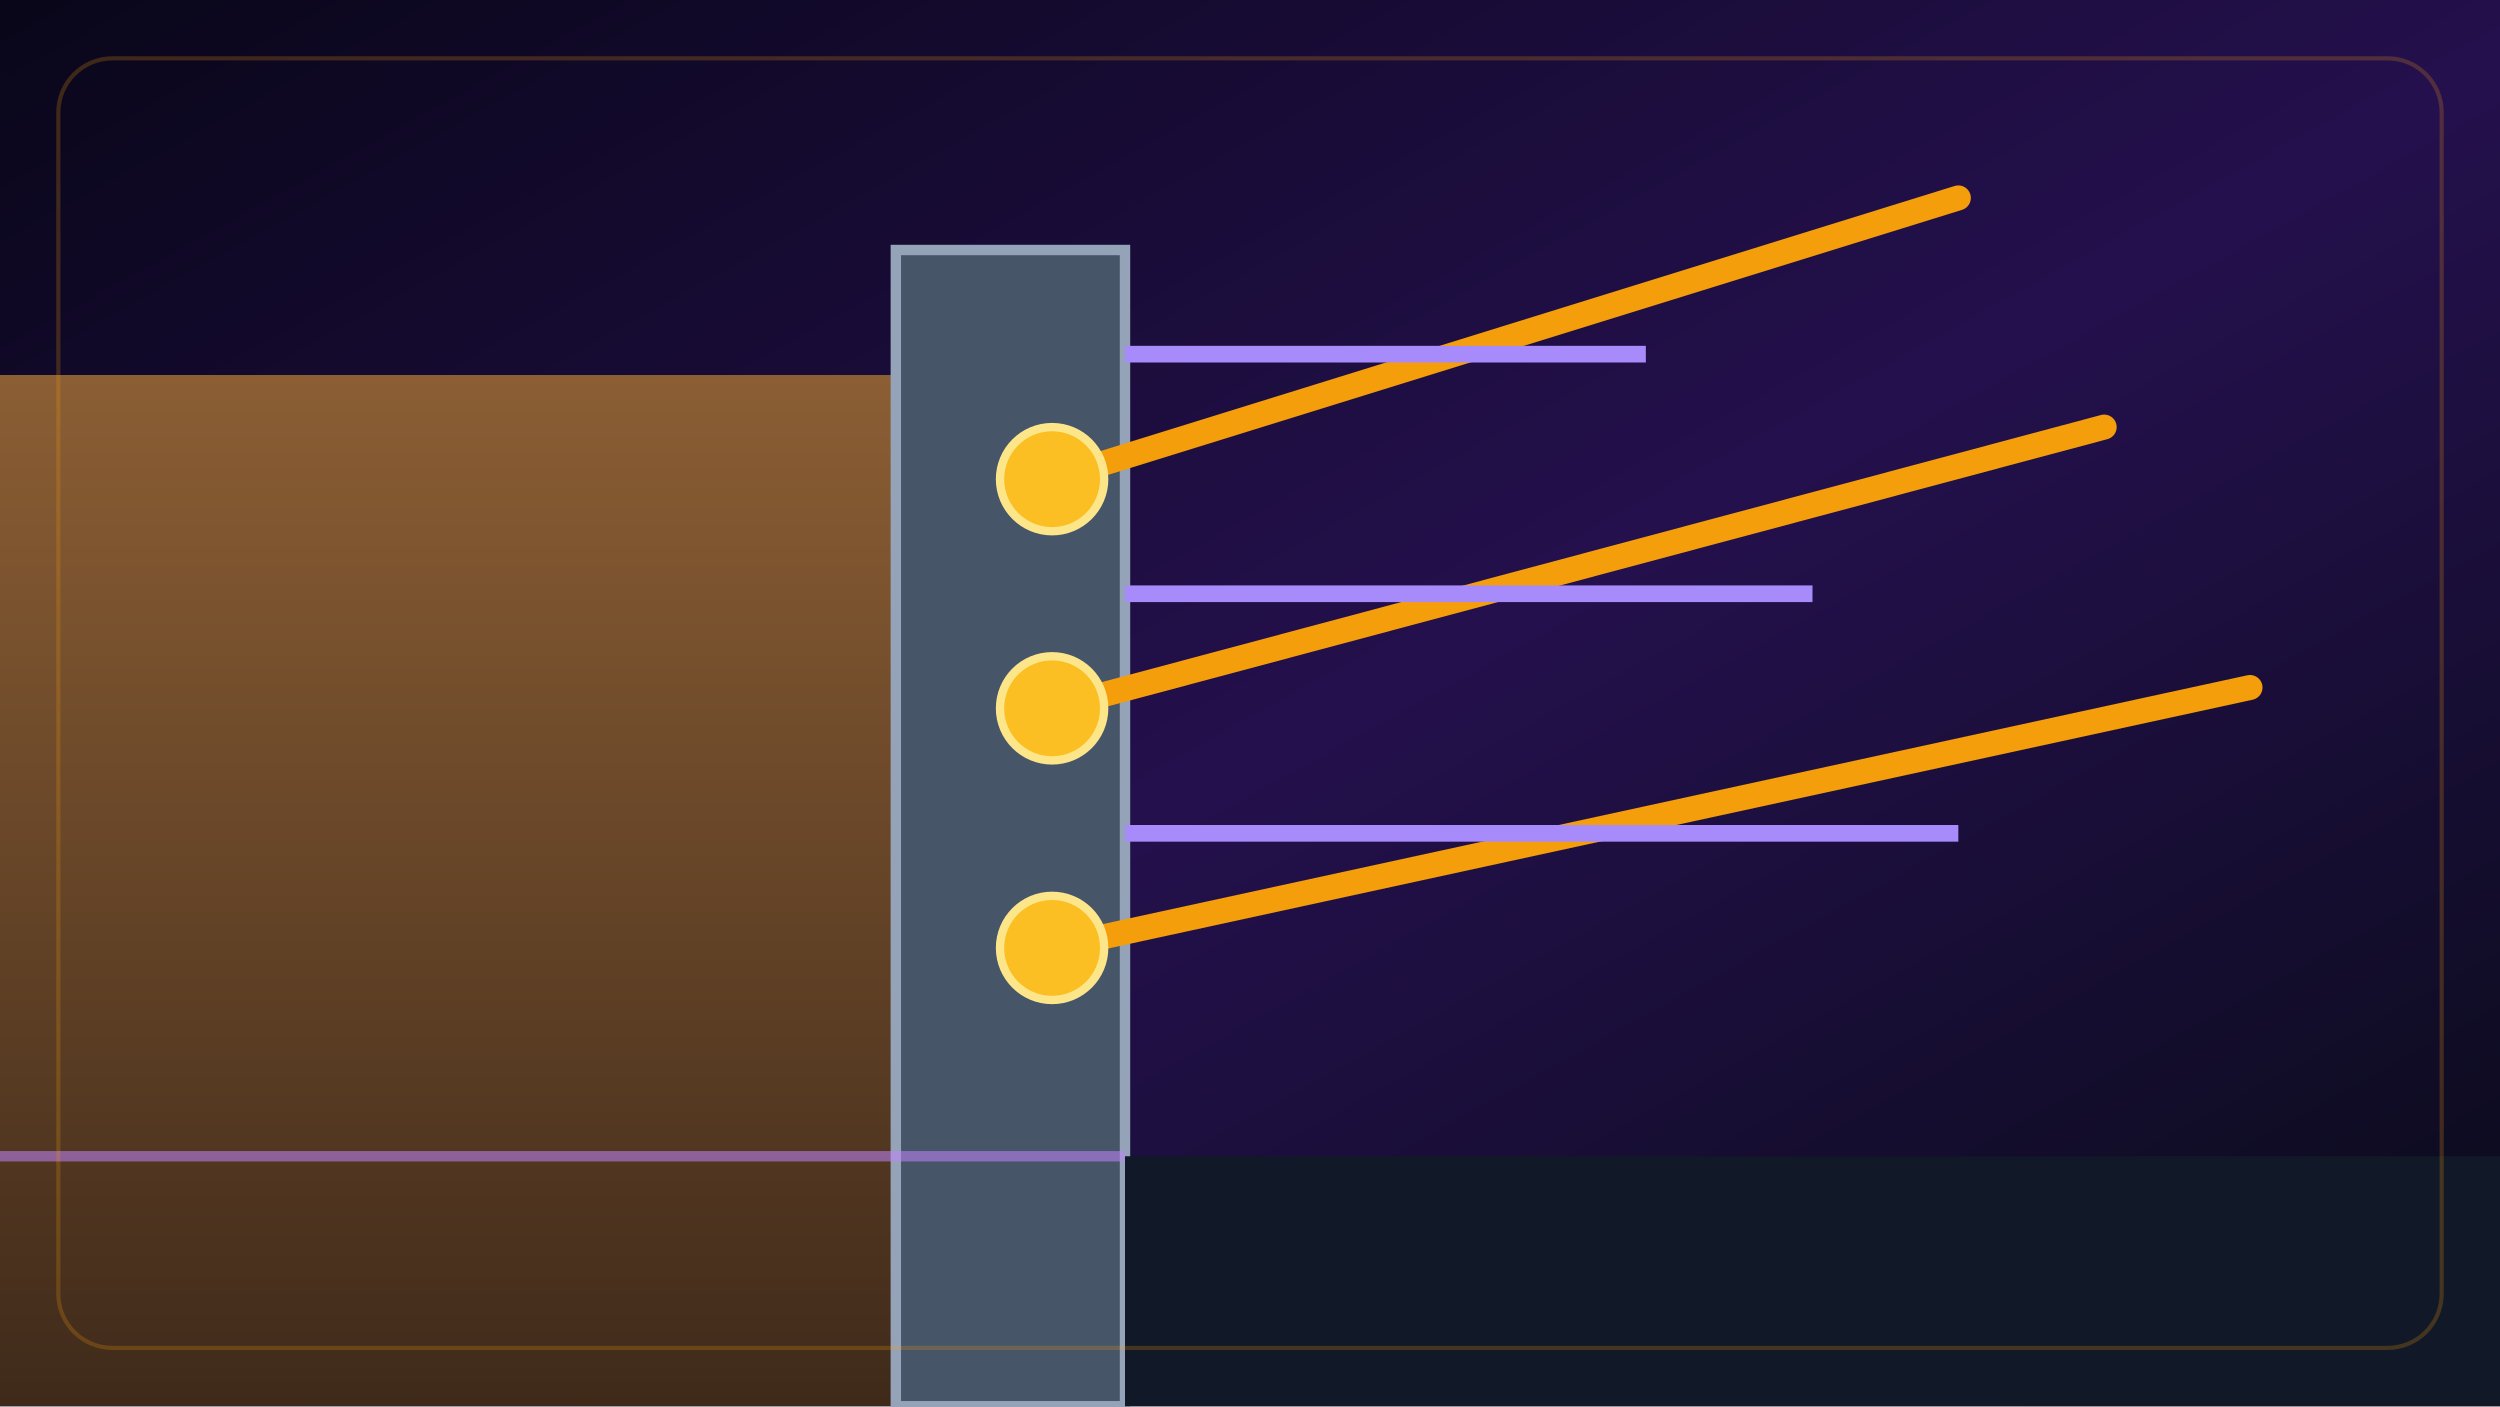
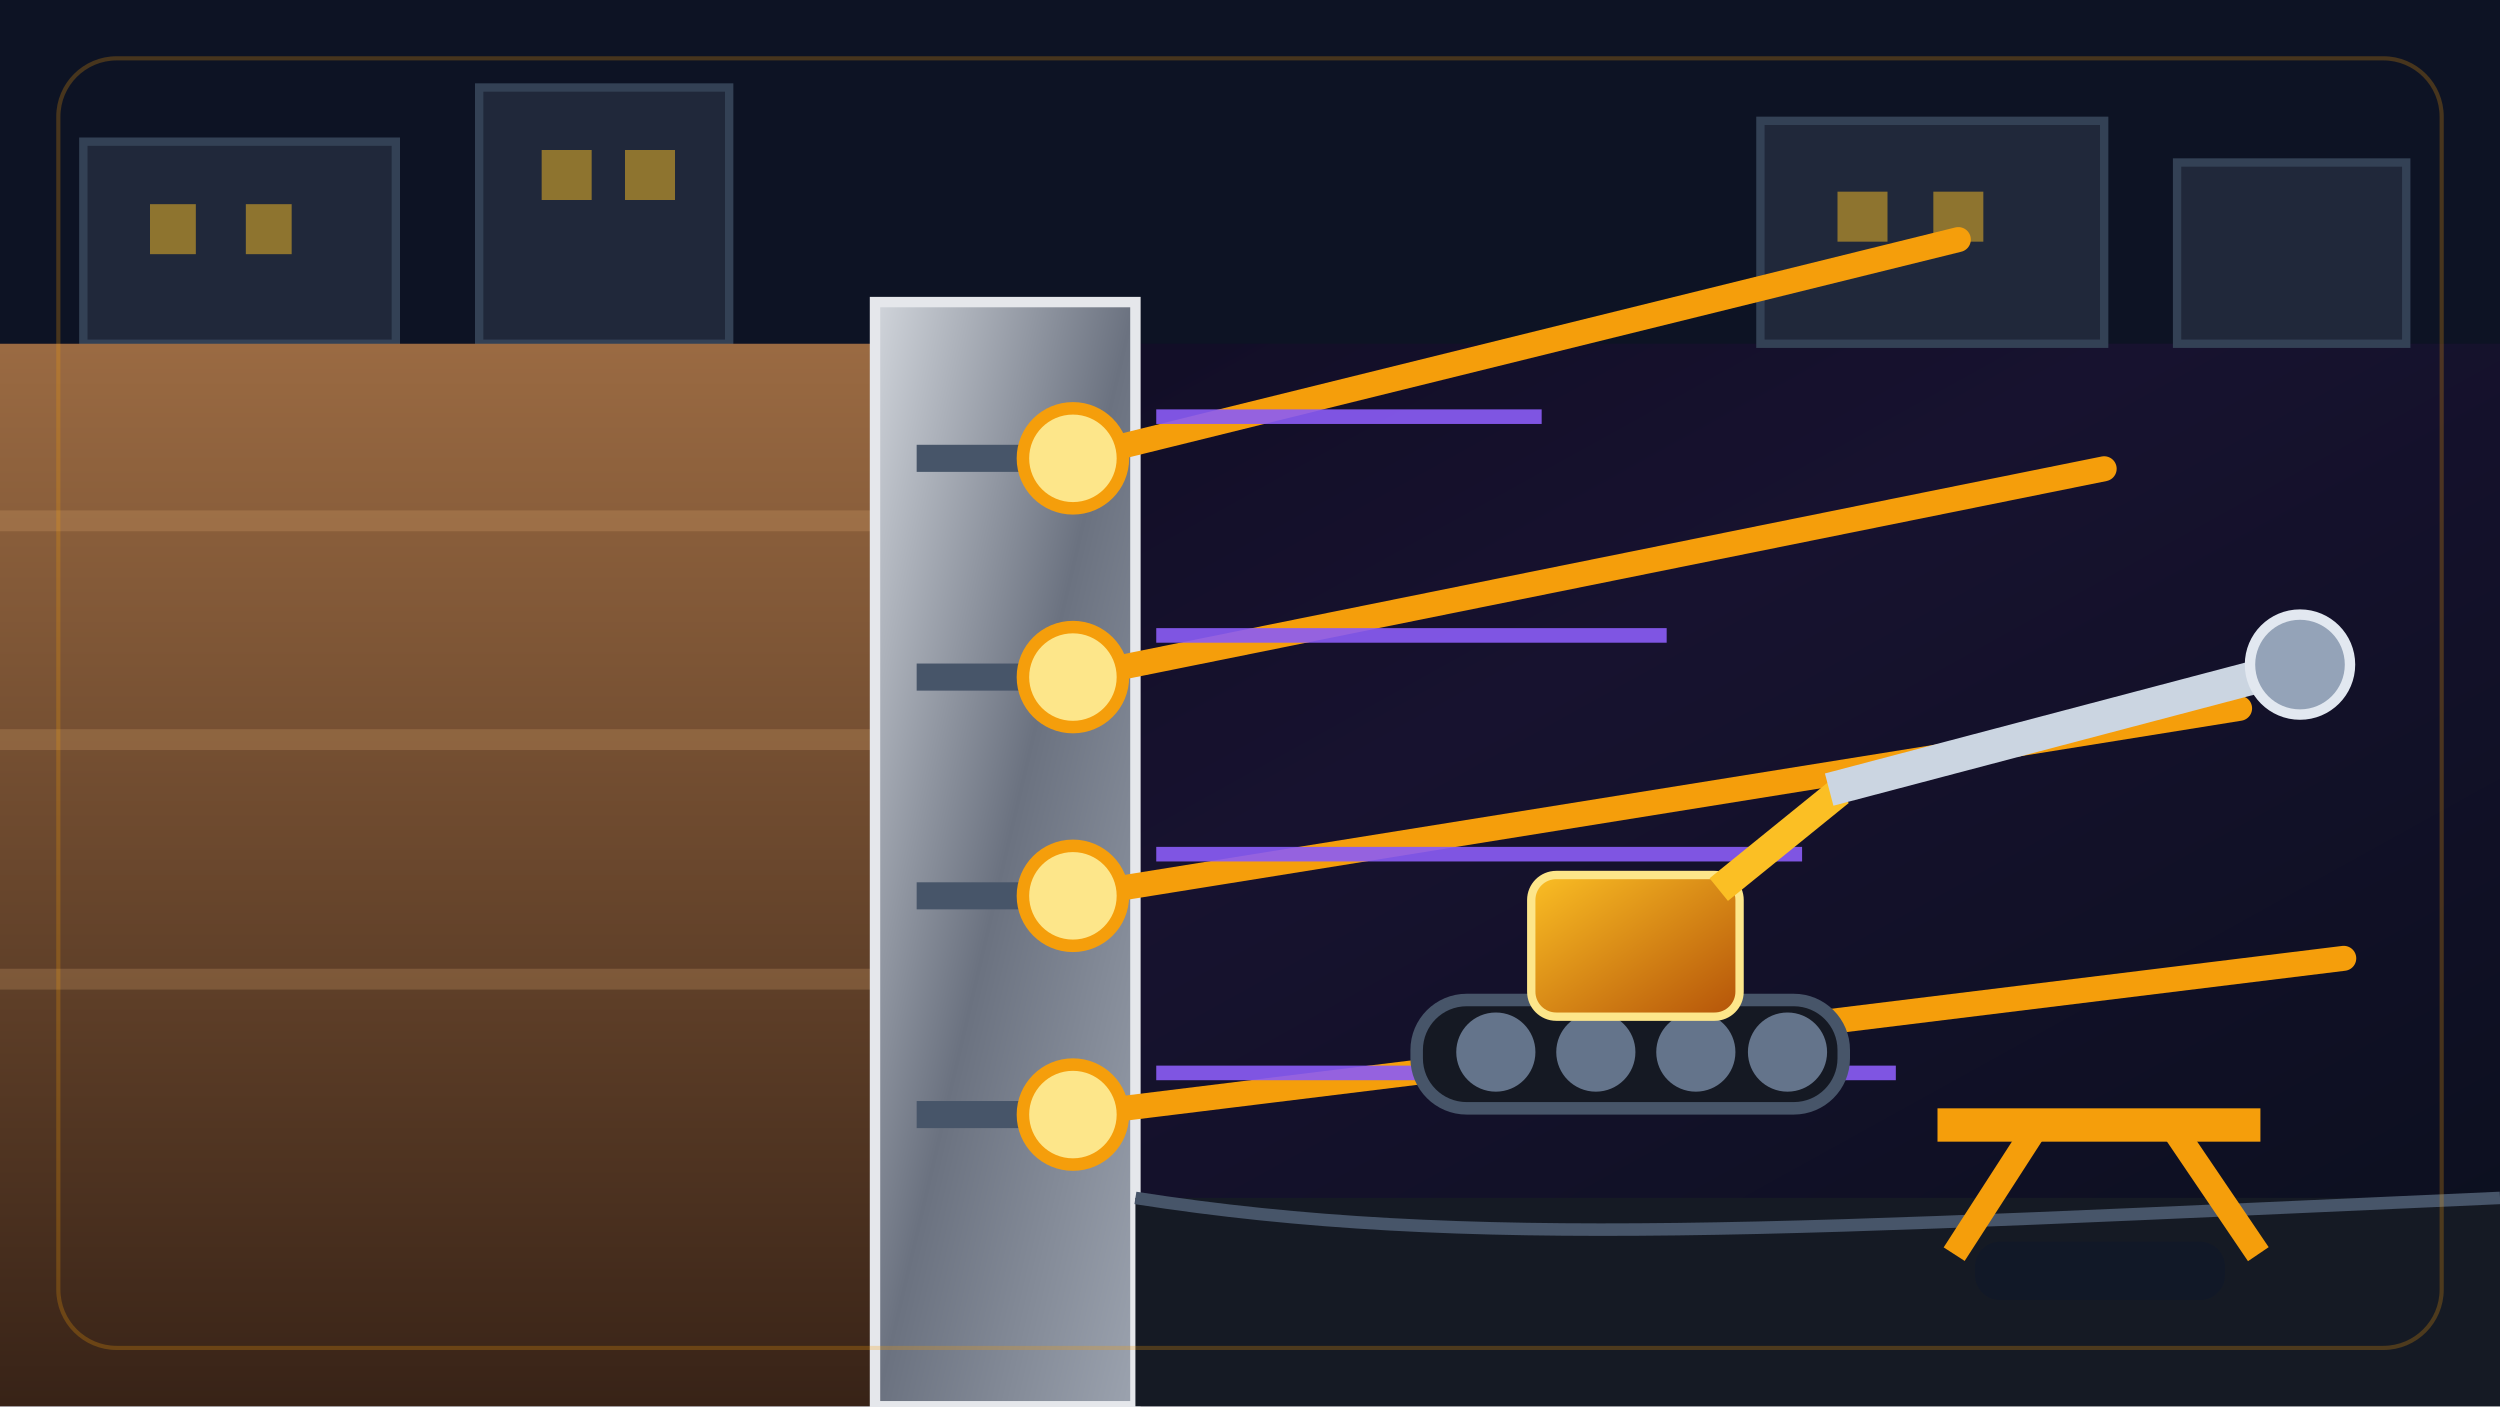
<svg xmlns="http://www.w3.org/2000/svg" viewBox="0 0 1200 675">
  <defs>
-     <linearGradient id="b" x1="0" y1="0" x2="1" y2="1">
-       <stop stop-color="#090619" />
-       <stop offset=".52" stop-color="#24104d" />
-       <stop offset="1" stop-color="#080b16" />
+     <linearGradient id="sky" x1="0" y1="0" x2="1" y2="1">
+       <stop stop-color="#090718" />
+       <stop offset=".55" stop-color="#17122f" />
+       <stop offset="1" stop-color="#0a0f1d" />
    </linearGradient>
-     <linearGradient id="s" x1="0" y1="0" x2="0" y2="1">
-       <stop stop-color="#8b5e34" />
-       <stop offset="1" stop-color="#3f2a1a" />
+     <linearGradient id="soil" x1="0" y1="0" x2="0" y2="1">
+       <stop stop-color="#9a6a42" />
+       <stop offset="1" stop-color="#382317" />
+     </linearGradient>
+     <linearGradient id="conc" x1="0" y1="0" x2="1" y2="1">
+       <stop stop-color="#d1d5db" />
+       <stop offset=".5" stop-color="#6b7280" />
+       <stop offset="1" stop-color="#9ca3af" />
+     </linearGradient>
+     <linearGradient id="amber" x1="0" y1="0" x2="1" y2="1">
+       <stop stop-color="#fbbf24" />
+       <stop offset="1" stop-color="#b45309" />
    </linearGradient>
  </defs>
-   <rect width="1200" height="675" fill="url(#b)" />
-   <path d="M0 180h430v495H0z" fill="url(#s)" />
-   <path d="M430 120h110v555H430z" fill="#475569" stroke="#94a3b8" stroke-width="5" />
+   <rect width="1200" height="675" fill="url(#sky)" />
+   <rect x="0" y="0" width="1200" height="165" fill="#0d1324" />
+   <g fill="#20283a" stroke="#334155" stroke-width="4">
+     <rect x="40" y="68" width="150" height="97" />
+     <rect x="230" y="42" width="120" height="123" />
+     <rect x="845" y="58" width="165" height="107" />
+     <rect x="1045" y="78" width="110" height="87" />
+   </g>
+   <g fill="#fbbf24" opacity=".5">
+     <rect x="72" y="98" width="22" height="24" />
+     <rect x="118" y="98" width="22" height="24" />
+     <rect x="260" y="72" width="24" height="24" />
+     <rect x="300" y="72" width="24" height="24" />
+     <rect x="882" y="92" width="24" height="24" />
+     <rect x="928" y="92" width="24" height="24" />
+   </g>
+   <path d="M0 165h420v510H0z" fill="url(#soil)" />
+   <g opacity=".25" stroke="#d7a36b" stroke-width="10">
+     <path d="M0 250h420M0 355h420M0 470h420" />
+   </g>
+   <path d="M420 145h125v530H420z" fill="url(#conc)" stroke="#e5e7eb" stroke-width="5" />
+   <g stroke="#475569" stroke-width="13">
+     <path d="M440 220h85M440 325h85M440 430h85M440 535h85" />
+   </g>
  <g stroke="#f59e0b" stroke-width="12" stroke-linecap="round">
-     <path d="M505 230L940 95" />
-     <path d="M505 340L1010 205" />
-     <path d="M505 455L1080 330" />
+     <path d="M515 220L940 115" />
+     <path d="M515 325L1010 225" />
+     <path d="M515 430L1075 340" />
+     <path d="M515 535L1125 460" />
  </g>
-   <g fill="#fbbf24" stroke="#fde68a" stroke-width="4">
-     <circle cx="505" cy="230" r="25" />
-     <circle cx="505" cy="340" r="25" />
-     <circle cx="505" cy="455" r="25" />
+   <g fill="#fde68a" stroke="#f59e0b" stroke-width="6">
+     <circle cx="515" cy="220" r="24" />
+     <circle cx="515" cy="325" r="24" />
+     <circle cx="515" cy="430" r="24" />
+     <circle cx="515" cy="535" r="24" />
  </g>
-   <g stroke="#a78bfa" stroke-width="8">
-     <path d="M540 170h250" />
-     <path d="M540 285h330" />
-     <path d="M540 400h400" />
+   <g stroke="#8b5cf6" stroke-width="7" opacity=".9">
+     <path d="M555 200h185" />
+     <path d="M555 305h245" />
+     <path d="M555 410h310" />
+     <path d="M555 515h355" />
  </g>
-   <path d="M540 555h660v120H540z" fill="#111827" />
-   <path d="M0 555h540" stroke="#c084fc" stroke-width="5" opacity=".55" />
-   <rect x="28" y="28" width="1144" height="619" rx="26" fill="none" stroke="#f59e0b" stroke-opacity=".22" stroke-width="2" />
+   <path d="M545 575h655v100H545z" fill="#151a24" />
+   <path d="M545 575c160 25 315 15 655 0" stroke="#475569" stroke-width="6" fill="none" />
+   <g transform="translate(680 365)">
+     <rect x="0" y="115" width="205" height="52" rx="24" fill="#151923" stroke="#475569" stroke-width="6" />
+     <circle cx="38" cy="140" r="19" fill="#64748b" />
+     <circle cx="86" cy="140" r="19" fill="#64748b" />
+     <circle cx="134" cy="140" r="19" fill="#64748b" />
+     <circle cx="178" cy="140" r="19" fill="#64748b" />
+     <rect x="55" y="55" width="100" height="68" rx="12" fill="url(#amber)" stroke="#fde68a" stroke-width="4" />
+     <path d="M145 62l58-47" stroke="#fbbf24" stroke-width="14" />
+     <path d="M198 14l235-62" stroke="#cbd5e1" stroke-width="16" />
+     <circle cx="424" cy="-46" r="24" fill="#94a3b8" stroke="#e2e8f0" stroke-width="5" />
+   </g>
+   <g transform="translate(930 470)">
+     <path d="M0 70h155" stroke="#f59e0b" stroke-width="16" />
+     <path d="M48 70l-40 62M112 70l42 62" stroke="#f59e0b" stroke-width="12" />
+     <rect x="18" y="126" width="120" height="28" rx="12" fill="#111827" />
+   </g>
+   <rect x="28" y="28" width="1144" height="619" rx="28" fill="none" stroke="#f59e0b" stroke-opacity=".25" stroke-width="2" />
</svg>
